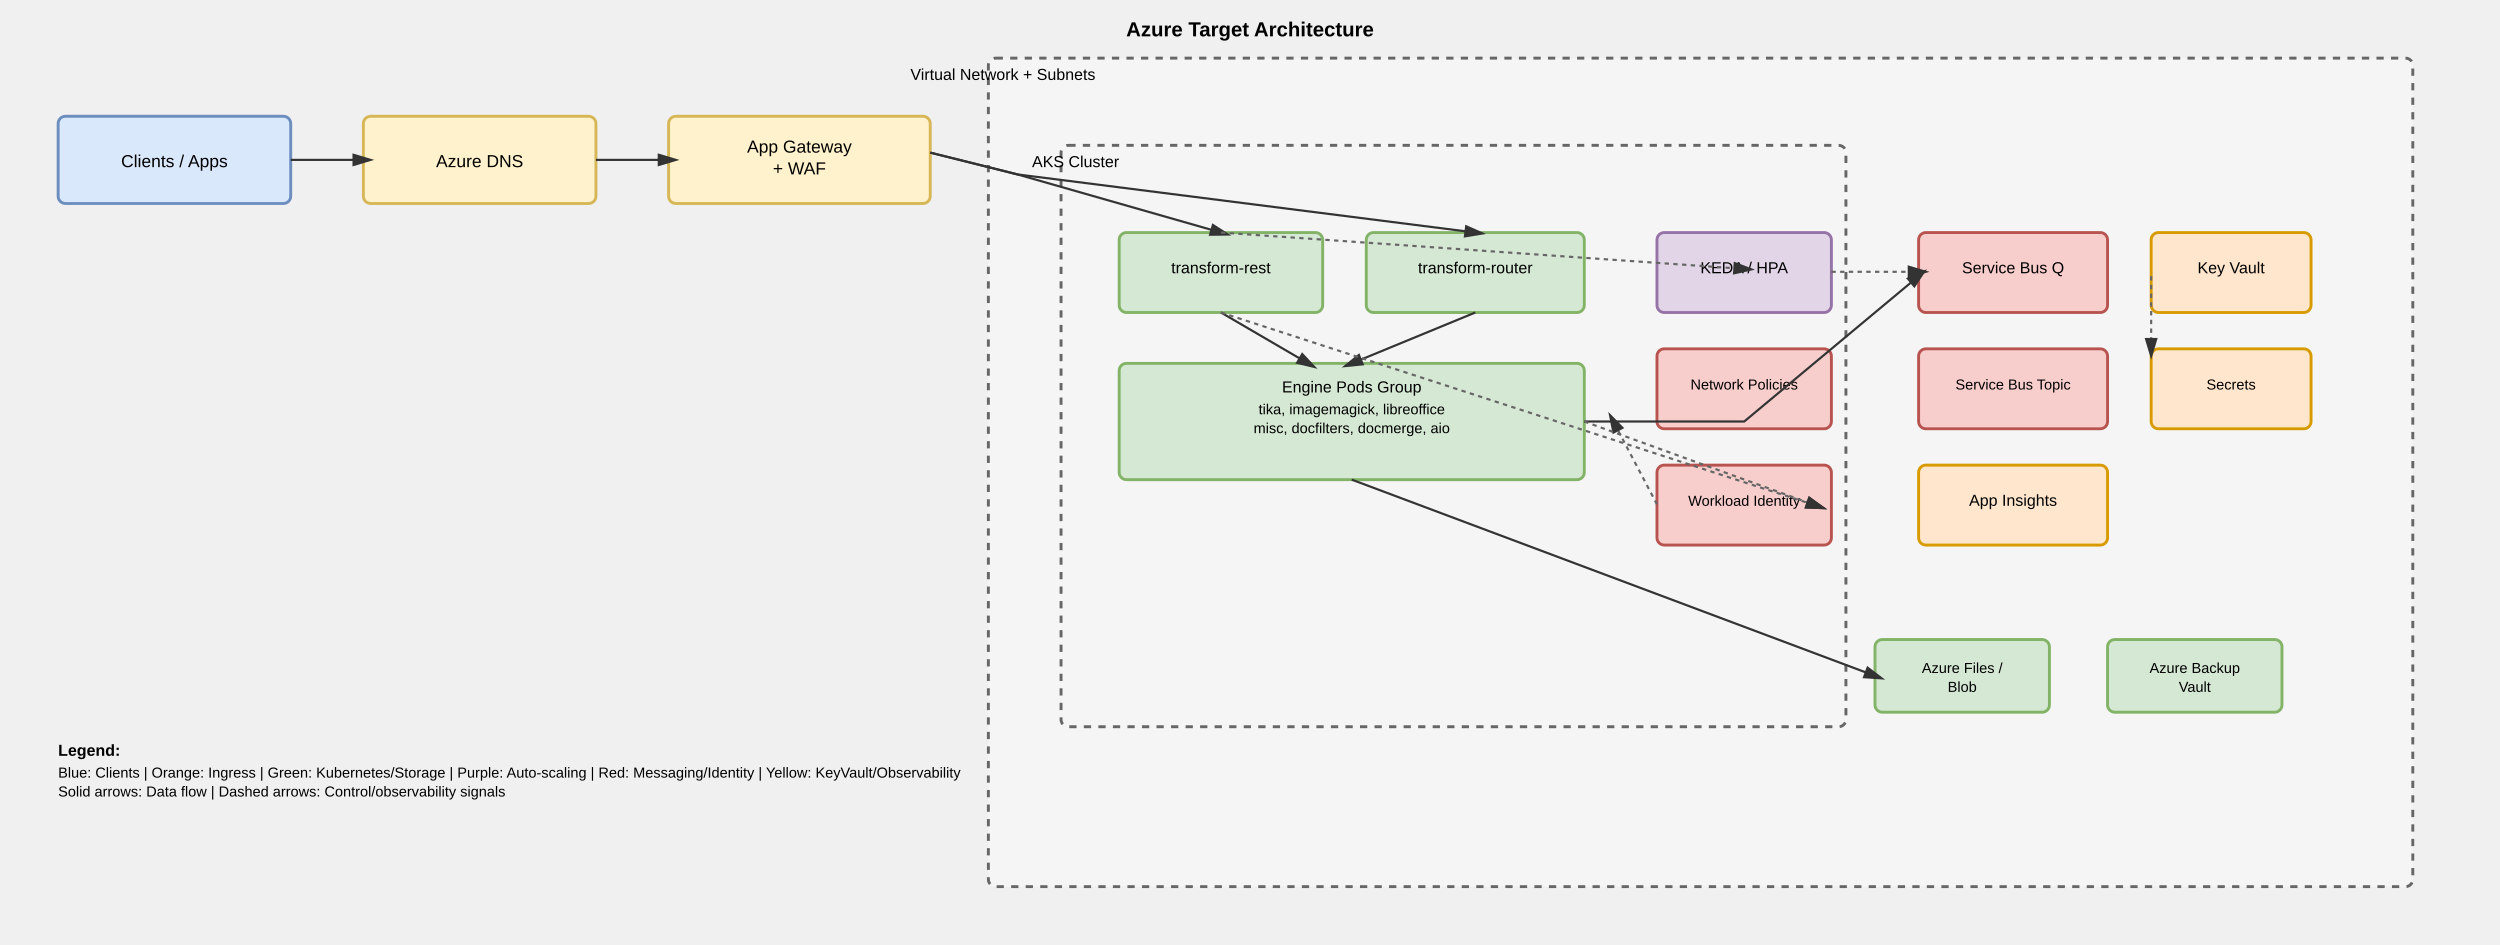
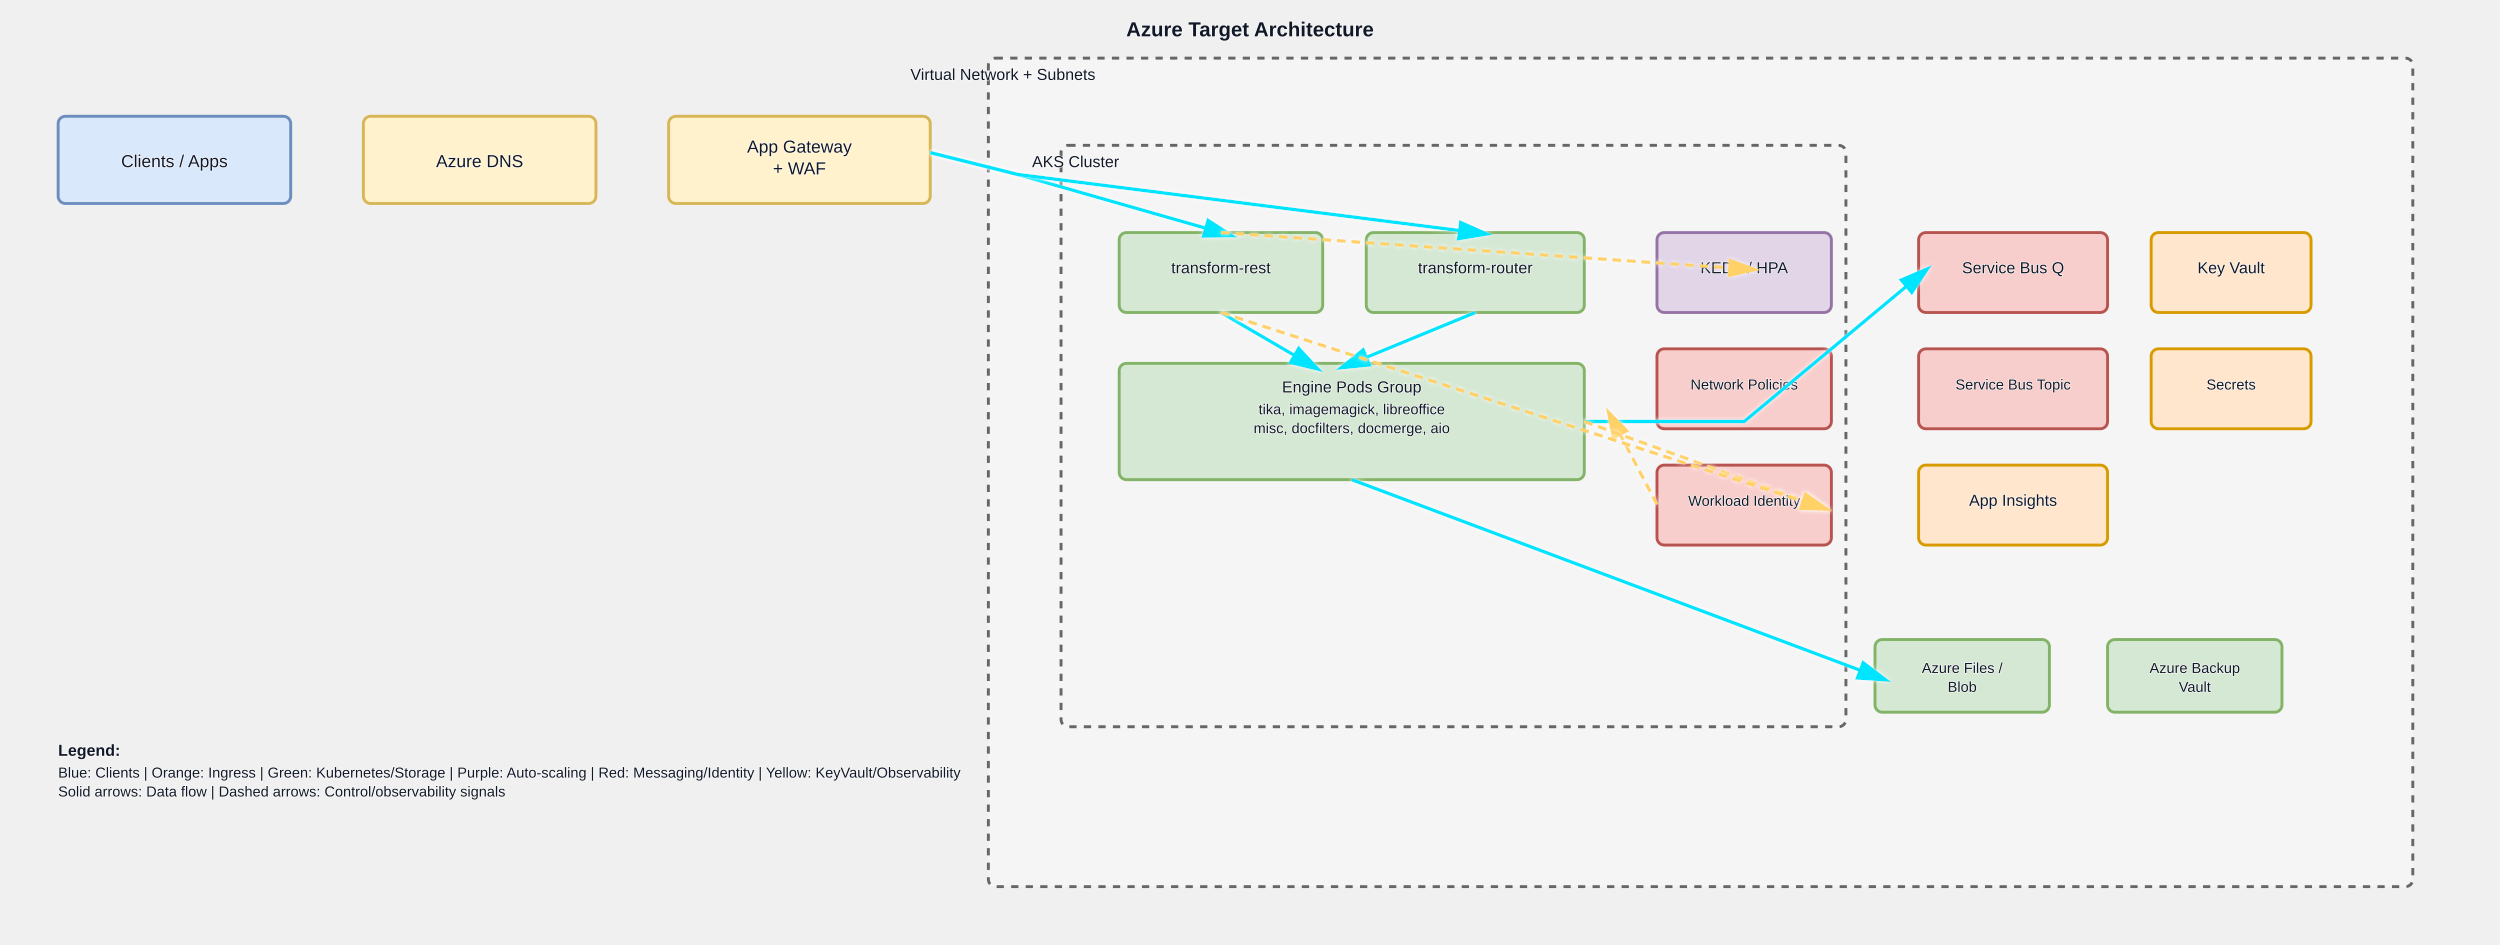
<svg xmlns="http://www.w3.org/2000/svg" viewBox="0 0 1720 650" width="1720" height="650">
  <defs>
    <style>
      .box { fill: #dae8fc; stroke: #6c8ebf; stroke-width: 2; }
      .box-orange { fill: #fff2cc; stroke: #d6b656; stroke-width: 2; }
      .box-green { fill: #d5e8d4; stroke: #82b366; stroke-width: 2; }
      .box-purple { fill: #e1d5e7; stroke: #9673a6; stroke-width: 2; }
      .box-red { fill: #f8cecc; stroke: #b85450; stroke-width: 2; }
      .box-yellow { fill: #ffe6cc; stroke: #d79b00; stroke-width: 2; }
      .box-gray { fill: #f5f5f5; stroke: #666666; stroke-width: 2; stroke-dasharray: 5,5; }
-       .text { font-family: Arial, sans-serif; font-size: 12px; text-anchor: middle; }
-       .arrow { stroke: #333333; stroke-width: 1.5; fill: none; marker-end: url(#arrowhead); }
-       .dashed-arrow { stroke: #666666; stroke-width: 1.5; fill: none; stroke-dasharray: 3,3; marker-end: url(#arrowhead); }
+       .text { font-family: Arial, sans-serif; font-size: 12px; text-anchor: middle; fill: #111827; stroke: #ffffff; stroke-width: 0.75; paint-order: stroke; }
+       .arrow { stroke: #00e5ff; stroke-width: 2.4; fill: none; marker-end: url(#arrowhead); filter: url(#arrow-glow); }
+       .dashed-arrow { stroke: #ffd166; stroke-width: 2.2; fill: none; stroke-dasharray: 6,4; marker-end: url(#arrowhead-dashed); filter: url(#arrow-glow); }
    </style>
+     <filter id="arrow-glow" x="-50%" y="-50%" width="200%" height="200%">
+       <feDropShadow dx="0" dy="0" stdDeviation="1.6" flood-color="#ffffff" flood-opacity="0.85" />
+     </filter>
    <marker id="arrowhead" markerWidth="10" markerHeight="10" refX="5" refY="3" orient="auto">
-       <polygon points="0 0, 10 3, 0 6" fill="#333333" />
+       <polygon points="0 0, 10 3, 0 6" fill="#00e5ff" />
+     </marker>
+     <marker id="arrowhead-dashed" markerWidth="10" markerHeight="10" refX="5" refY="3" orient="auto">
+       <polygon points="0 0, 10 3, 0 6" fill="#ffd166" />
    </marker>
  </defs>
  <text x="860" y="25" class="text" style="font-size: 14px; font-weight: bold;">Azure Target Architecture</text>
  <rect x="40" y="80" width="160" height="60" class="box" rx="5" />
  <text x="120" y="115" class="text">Clients / Apps</text>
  <rect x="250" y="80" width="160" height="60" class="box-orange" rx="5" />
  <text x="330" y="115" class="text">Azure DNS</text>
  <rect x="460" y="80" width="180" height="60" class="box-orange" rx="5" />
  <text x="550" y="105" class="text">App Gateway</text>
  <text x="550" y="120" class="text">+ WAF</text>
  <rect x="680" y="40" width="980" height="570" class="box-gray" rx="5" />
  <text x="690" y="55" class="text" style="font-size: 11px;">Virtual Network + Subnets</text>
  <rect x="730" y="100" width="540" height="400" class="box-gray" rx="5" />
  <text x="740" y="115" class="text" style="font-size: 11px;">AKS Cluster</text>
  <rect x="770" y="160" width="140" height="55" class="box-green" rx="5" />
  <text x="840" y="188" class="text" style="font-size: 11px;">transform-rest</text>
  <rect x="940" y="160" width="150" height="55" class="box-green" rx="5" />
  <text x="1015" y="188" class="text" style="font-size: 11px;">transform-router</text>
  <rect x="770" y="250" width="320" height="80" class="box-green" rx="5" />
  <text x="930" y="270" class="text" style="font-size: 11px;">Engine Pods Group</text>
  <text x="930" y="285" class="text" style="font-size: 10px;">tika, imagemagick, libreoffice</text>
  <text x="930" y="298" class="text" style="font-size: 10px;">misc, docfilters, docmerge, aio</text>
  <rect x="1140" y="160" width="120" height="55" class="box-purple" rx="5" />
  <text x="1200" y="188" class="text" style="font-size: 11px;">KEDA / HPA</text>
  <rect x="1140" y="240" width="120" height="55" class="box-red" rx="5" />
  <text x="1200" y="268" class="text" style="font-size: 10px;">Network Policies</text>
  <rect x="1140" y="320" width="120" height="55" class="box-red" rx="5" />
  <text x="1200" y="348" class="text" style="font-size: 10px;">Workload Identity</text>
  <rect x="1320" y="160" width="130" height="55" class="box-red" rx="5" />
  <text x="1385" y="188" class="text" style="font-size: 11px;">Service Bus Q</text>
  <rect x="1320" y="240" width="130" height="55" class="box-red" rx="5" />
  <text x="1385" y="268" class="text" style="font-size: 10px;">Service Bus Topic</text>
  <rect x="1480" y="160" width="110" height="55" class="box-yellow" rx="5" />
  <text x="1535" y="188" class="text" style="font-size: 11px;">Key Vault</text>
  <rect x="1480" y="240" width="110" height="55" class="box-yellow" rx="5" />
  <text x="1535" y="268" class="text" style="font-size: 10px;">Secrets</text>
  <rect x="1320" y="320" width="130" height="55" class="box-yellow" rx="5" />
  <text x="1385" y="348" class="text" style="font-size: 11px;">App Insights</text>
  <rect x="1290" y="440" width="120" height="50" class="box-green" rx="5" />
  <text x="1350" y="463" class="text" style="font-size: 10px;">Azure Files /</text>
  <text x="1350" y="476" class="text" style="font-size: 10px;">Blob</text>
  <rect x="1450" y="440" width="120" height="50" class="box-green" rx="5" />
  <text x="1510" y="463" class="text" style="font-size: 10px;">Azure Backup</text>
  <text x="1510" y="476" class="text" style="font-size: 10px;">Vault</text>
  <path d="M 200 110 L 250 110" class="arrow" />
  <path d="M 410 110 L 460 110" class="arrow" />
  <path d="M 640 105 L 700 120 L 840 160" class="arrow" />
  <path d="M 640 105 L 700 120 L 1015 160" class="arrow" />
  <path d="M 840 215 L 900 250" class="arrow" />
  <path d="M 1015 215 L 930 250" class="arrow" />
  <path d="M 1090 290 L 1200 290 L 1320 190" class="arrow" />
  <path d="M 840 160 L 1200 185" class="dashed-arrow" />
  <path d="M 1260 187 L 1320 187" class="dashed-arrow" />
  <path d="M 1140 347 L 1110 290" class="dashed-arrow" />
  <path d="M 1480 190 L 1480 240" class="dashed-arrow" />
  <path d="M 930 330 L 1290 465" class="arrow" />
  <path d="M 1090 290 L 1250 348" class="dashed-arrow" />
  <path d="M 840 215 L 1250 348" class="dashed-arrow" />
  <g transform="translate(40, 520)">
    <text x="0" y="0" class="text" style="font-size: 11px; font-weight: bold; text-anchor: start;">Legend:</text>
    <text x="0" y="15" class="text" style="font-size: 10px; text-anchor: start;">Blue: Clients | Orange: Ingress | Green: Kubernetes/Storage | Purple: Auto-scaling | Red: Messaging/Identity | Yellow: KeyVault/Observability</text>
    <text x="0" y="28" class="text" style="font-size: 10px; text-anchor: start;">Solid arrows: Data flow | Dashed arrows: Control/observability signals</text>
  </g>
</svg>
